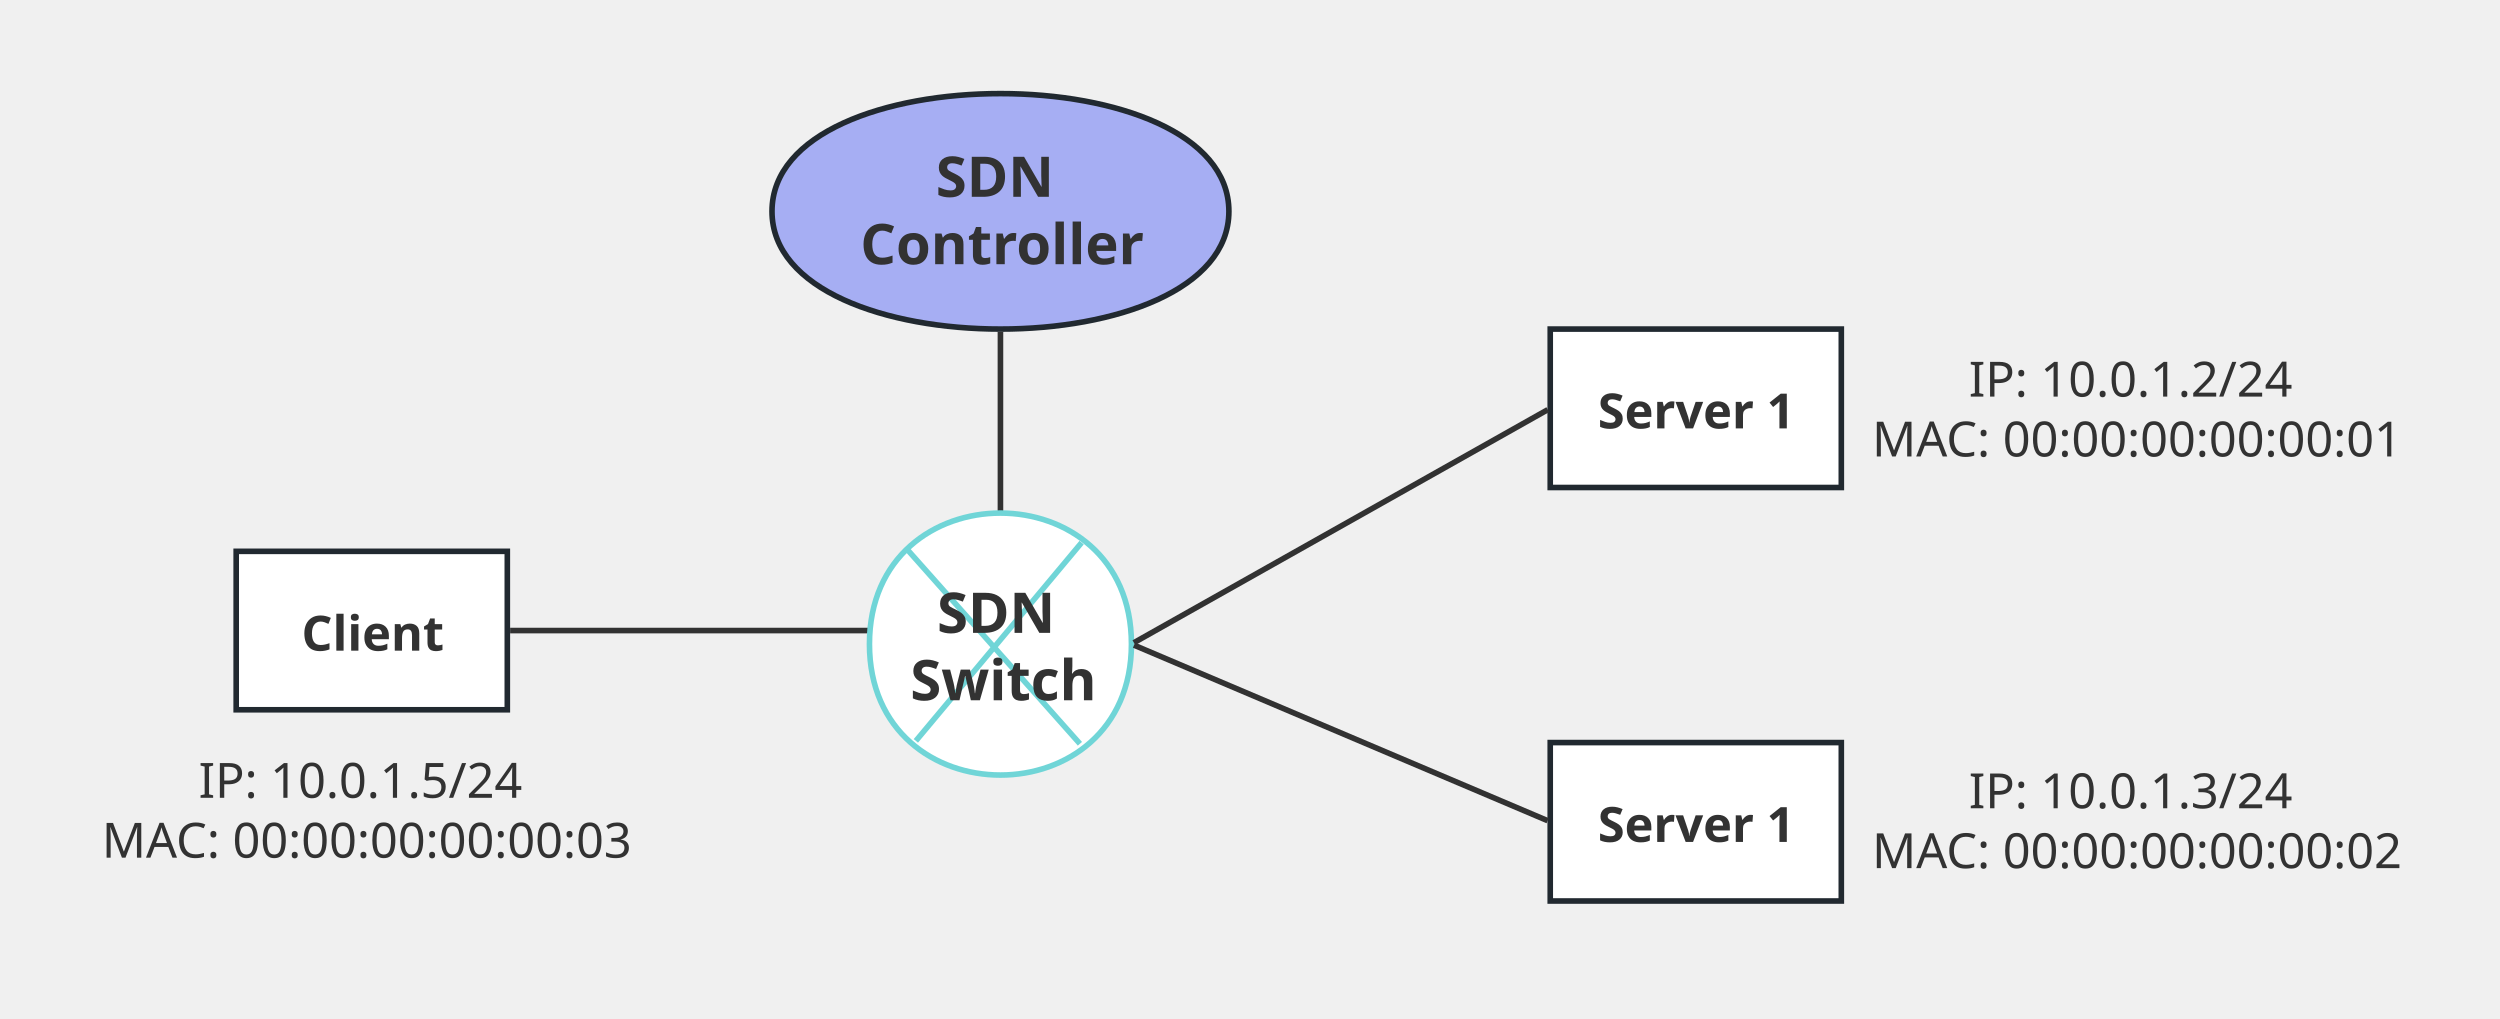
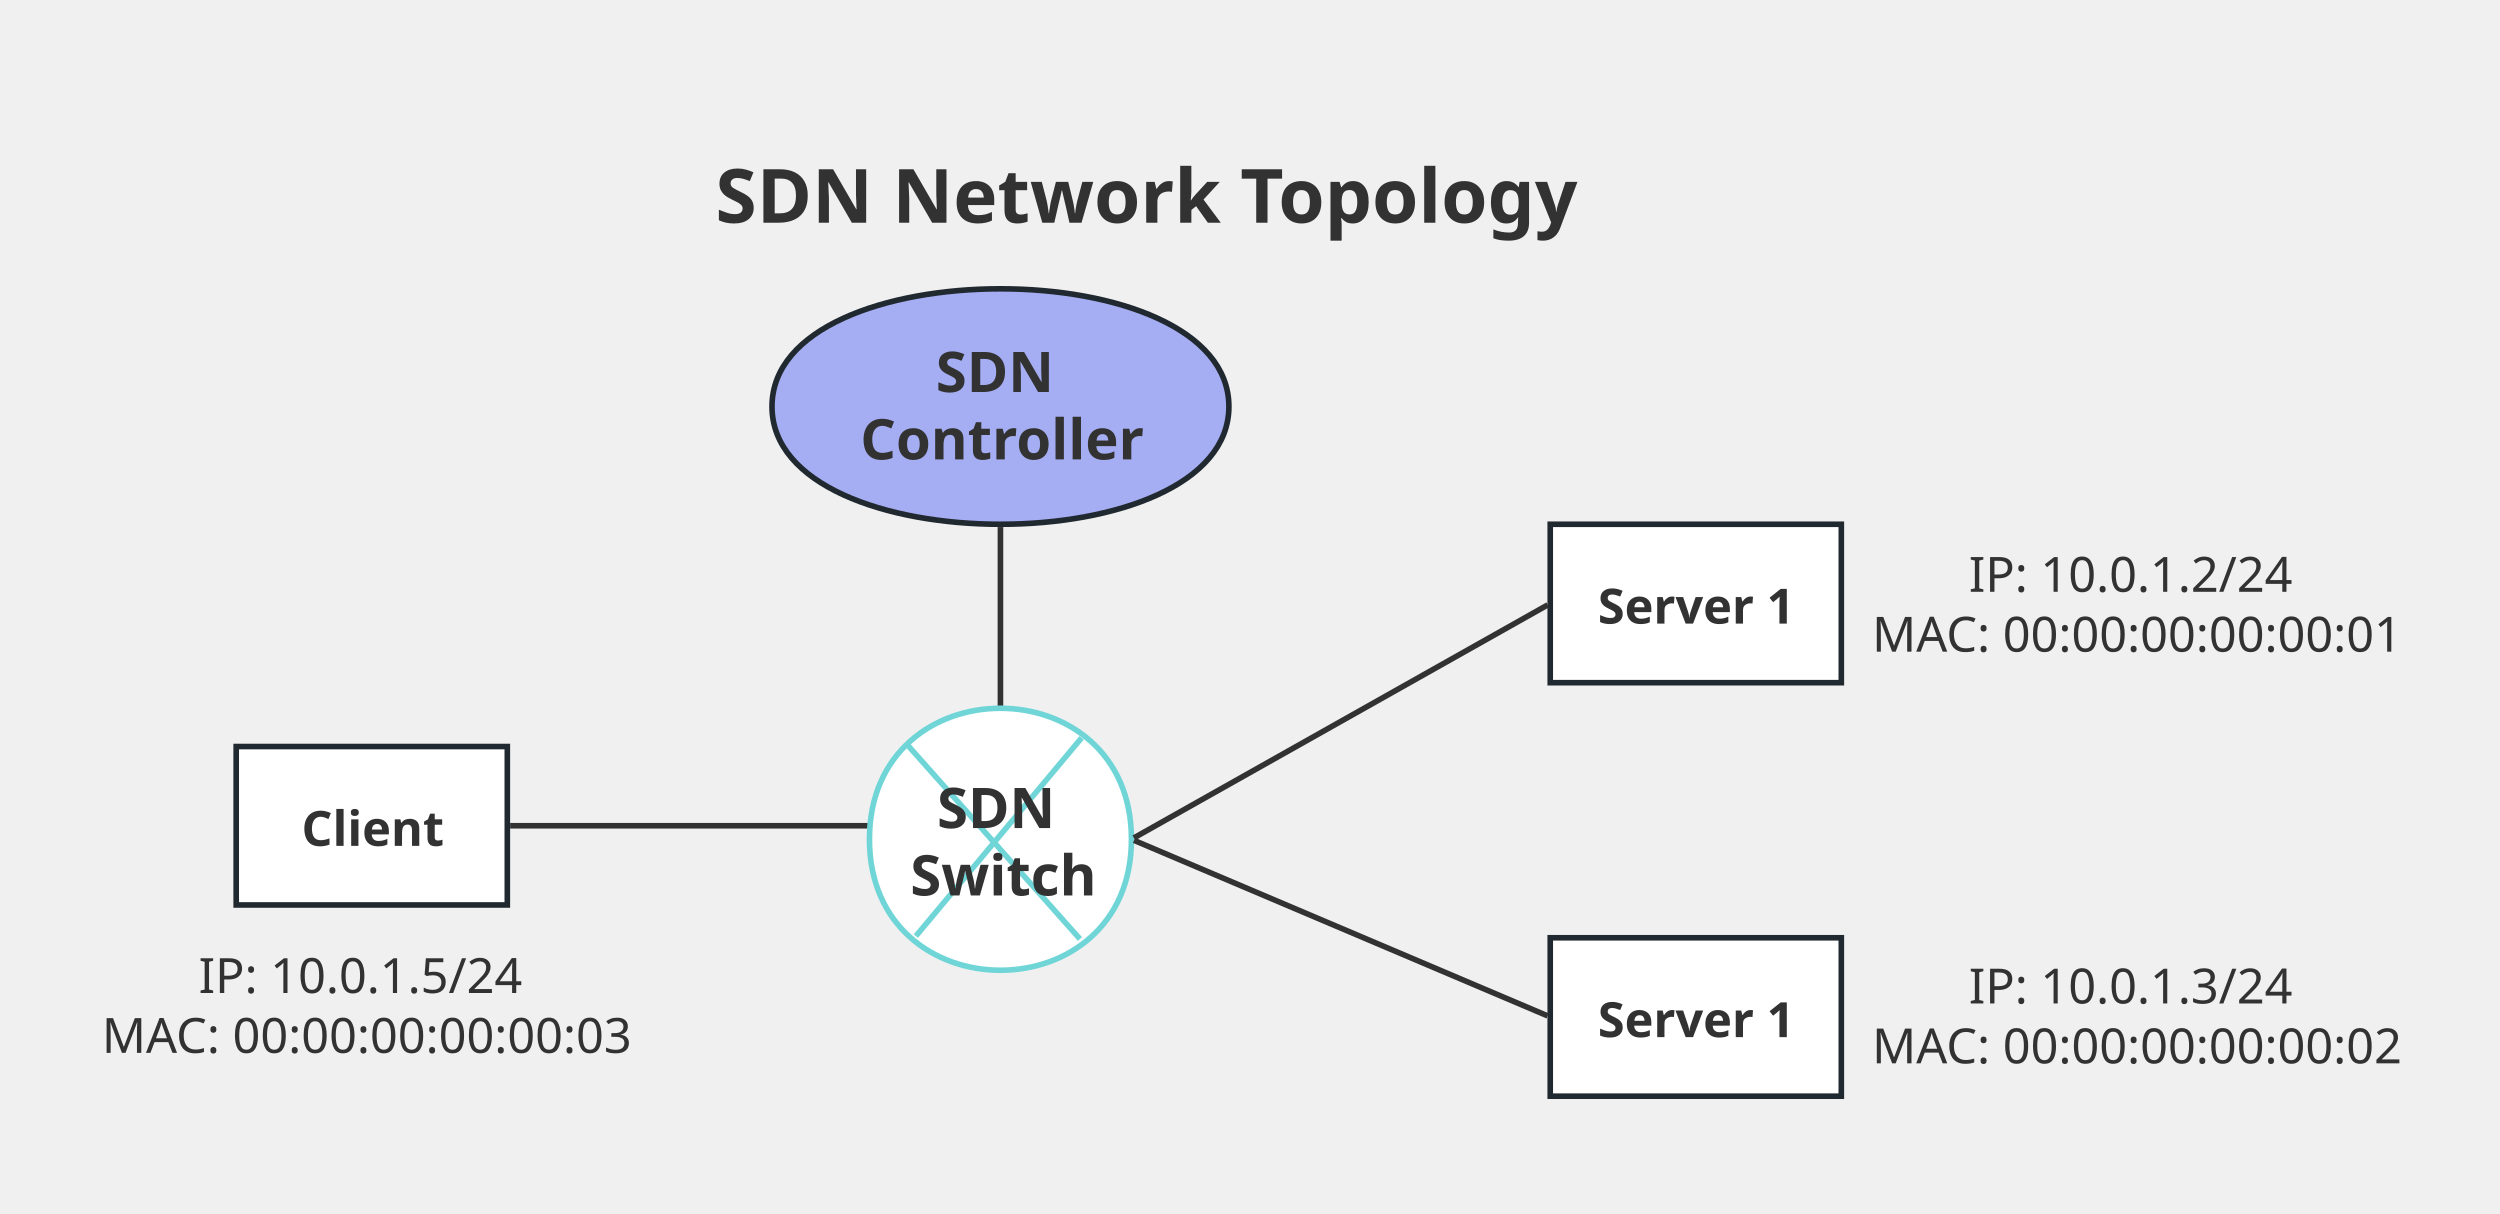
- <svg xmlns="http://www.w3.org/2000/svg" id="SvgjsSvg1006" width="668" height="272.094" version="1.1">
+ <svg xmlns="http://www.w3.org/2000/svg" id="SvgjsSvg1006" width="668" height="324.25" version="1.1">
  <defs id="SvgjsDefs1007">
    <pattern patternUnits="userSpaceOnUse" id="pattern_mark_0" width="300" height="300">
      <text x="150" y="100" fill="rgba(229,229,229,0.8)" font-size="18" transform="rotate(-45, 150, 150)" style="dominant-baseline: middle; text-anchor: middle;" />
    </pattern>
    <pattern patternUnits="userSpaceOnUse" id="pattern_mark_1" width="300" height="300">
      <text x="150" y="200" fill="rgba(229,229,229,0.8)" font-size="18" transform="rotate(-45, 150, 150)" style="dominant-baseline: middle; text-anchor: middle;" />
    </pattern>
  </defs>
-   <rect id="svgbackgroundid" width="668" height="272.094" fill="transparent" />
-   <rect id="SvgjsRect1009" width="668" height="272.094" fill="url(#pattern_mark_0)" />
-   <rect id="SvgjsRect1010" width="668" height="272.094" fill="url(#pattern_mark_1)" />
-   <g id="SvgjsG1011" transform="translate(206.2778,25.01156)">
+   <rect id="svgbackgroundid" width="668" height="324.25" fill="transparent" />
+   <rect id="SvgjsRect1009" width="668" height="324.25" fill="url(#pattern_mark_0)" />
+   <rect id="SvgjsRect1010" width="668" height="324.25" fill="url(#pattern_mark_1)" />
+   <g id="SvgjsG1011" transform="translate(206.2778,77.16781)">
    <path id="SvgjsPath1012" d="M 0 31.458C 0 -10.486 122.083 -10.486 122.083 31.458C 122.083 73.403 0 73.403 0 31.458Z" stroke="rgba(33,41,48,1)" stroke-width="1.5" fill-opacity="1" fill="#a6aef3" />
    <g id="SvgjsG1013">
      <text id="SvgjsText1014" font-family="微软雅黑" text-anchor="middle" font-size="15px" width="103px" fill="#323232" font-weight="700" align="middle" lineHeight="125%" anchor="middle" family="微软雅黑" size="15px" weight="700" font-style="" opacity="1" y="9.583" transform="rotate(0)">
        <tspan id="SvgjsTspan1015" dy="18" x="61.5">
          <tspan id="SvgjsTspan1016" style="text-decoration:;">SDN </tspan>
        </tspan>
        <tspan id="SvgjsTspan1017" dy="18" x="61.5">
          <tspan id="SvgjsTspan1018" style="text-decoration:;">Controller</tspan>
        </tspan>
      </text>
    </g>
  </g>
  <g id="SvgjsG1019">
-     <path id="SvgjsPath1020" d="M136.306 168.484L232 168.484" stroke="#323232" stroke-width="1.5" fill="none" />
+     <path id="SvgjsPath1020" d="M136.306 220.64L183.778 220.64L183.778 220.64L232 220.64" stroke="#323232" stroke-width="1.5" fill="none" />
  </g>
  <g id="SvgjsG1021">
-     <path id="SvgjsPath1022" d="M267.319 138.553L267.319 88.678" stroke="#323232" stroke-width="1.5" fill="none" />
+     <path id="SvgjsPath1022" d="M267.319 190.709L267.319 140.834" stroke="#323232" stroke-width="1.5" fill="none" />
  </g>
-   <g id="SvgjsG1023" transform="translate(63.11111,147.3171)">
+   <g id="SvgjsG1023" transform="translate(63.11111,199.4734)">
    <path id="SvgjsPath1024" d="M 0 0L 72.444 0L 72.444 42.333L 0 42.333Z" stroke="rgba(33,41,48,1)" stroke-width="1.5" fill-opacity="1" fill="#ffffff" />
    <g id="SvgjsG1025">
      <text id="SvgjsText1026" font-family="微软雅黑" text-anchor="middle" font-size="13px" width="53px" fill="#323232" font-weight="700" align="middle" lineHeight="125%" anchor="middle" family="微软雅黑" size="13px" weight="700" font-style="" opacity="1" y="10.542" transform="rotate(0)">
        <tspan id="SvgjsTspan1027" dy="16" x="36.5">
          <tspan id="SvgjsTspan1028" style="text-decoration:;">Client</tspan>
        </tspan>
      </text>
    </g>
  </g>
-   <g id="SvgjsG1029" transform="translate(414.2222,87.92823)">
+   <g id="SvgjsG1029" transform="translate(414.2222,140.0845)">
    <path id="SvgjsPath1030" d="M 0 0L 77.778 0L 77.778 42.333L 0 42.333Z" stroke="rgba(33,41,48,1)" stroke-width="1.5" fill-opacity="1" fill="#ffffff" />
    <g id="SvgjsG1031">
      <text id="SvgjsText1032" font-family="微软雅黑" text-anchor="middle" font-size="13px" width="58px" fill="#323232" font-weight="700" align="middle" lineHeight="125%" anchor="middle" family="微软雅黑" size="13px" weight="700" font-style="" opacity="1" y="10.542" transform="rotate(0)">
        <tspan id="SvgjsTspan1033" dy="16" x="39">
          <tspan id="SvgjsTspan1034" style="text-decoration:;">Server 1</tspan>
        </tspan>
      </text>
    </g>
  </g>
-   <g id="SvgjsG1035" transform="translate(414.2222,198.4143)">
+   <g id="SvgjsG1035" transform="translate(414.2222,250.5706)">
    <path id="SvgjsPath1036" d="M 0 0L 77.778 0L 77.778 42.333L 0 42.333Z" stroke="rgba(33,41,48,1)" stroke-width="1.5" fill-opacity="1" fill="#ffffff" />
    <g id="SvgjsG1037">
      <text id="SvgjsText1038" font-family="微软雅黑" text-anchor="middle" font-size="13px" width="58px" fill="#323232" font-weight="700" align="middle" lineHeight="125%" anchor="middle" family="微软雅黑" size="13px" weight="700" font-style="" opacity="1" y="10.542" transform="rotate(0)">
        <tspan id="SvgjsTspan1039" dy="16" x="39">
          <tspan id="SvgjsTspan1040" style="text-decoration:;">Server 1</tspan>
        </tspan>
      </text>
    </g>
  </g>
-   <g id="SvgjsG1041" transform="translate(25,188.2986)">
+   <g id="SvgjsG1041" transform="translate(25,240.4548)">
    <path id="SvgjsPath1042" d="M 0 0L 145.333 0L 145.333 56L 0 56Z" stroke="none" fill="none" />
    <g id="SvgjsG1043">
      <text id="SvgjsText1044" font-family="微软雅黑" text-anchor="middle" font-size="13px" width="146px" fill="#323232" font-weight="400" align="middle" lineHeight="125%" anchor="middle" family="微软雅黑" size="13px" weight="400" font-style="" opacity="1" y="8.875" transform="rotate(0)">
        <tspan id="SvgjsTspan1045" dy="16" x="73">
          <tspan id="SvgjsTspan1046" style="text-decoration:;">IP: 10.0.1.5/24</tspan>
        </tspan>
        <tspan id="SvgjsTspan1047" dy="16" x="73">
          <tspan id="SvgjsTspan1048" style="text-decoration:;">MAC: 00:00:00:00:00:03</tspan>
        </tspan>
      </text>
    </g>
  </g>
-   <g id="SvgjsG1049" transform="translate(232.3194,137.0949)">
+   <g id="SvgjsG1049" transform="translate(232.3194,189.2511)">
    <path id="SvgjsPath1050" d="M 0 35C 0 -11.667 70 -11.667 70 35C 70 81.667 0 81.667 0 35Z" stroke="rgba(112,213,215,1)" stroke-width="1.5" fill-opacity="1" fill="#ffffff" />
    <g id="SvgjsG1051">
      <text id="SvgjsText1052" font-family="微软雅黑" text-anchor="middle" font-size="13px" width="50px" fill="#323232" font-weight="400" align="middle" lineHeight="125%" anchor="middle" family="微软雅黑" size="13px" weight="400" font-style="" opacity="1" y="24.375" transform="rotate(0)" />
    </g>
  </g>
-   <g id="SvgjsG1053" transform="translate(498,81.09489)">
+   <g id="SvgjsG1053" transform="translate(498,133.2511)">
    <path id="SvgjsPath1054" d="M 0 0L 145.333 0L 145.333 56L 0 56Z" stroke="none" fill="none" />
    <g id="SvgjsG1055">
      <text id="SvgjsText1056" font-family="微软雅黑" text-anchor="middle" font-size="13px" width="146px" fill="#323232" font-weight="400" align="middle" lineHeight="125%" anchor="middle" family="微软雅黑" size="13px" weight="400" font-style="" opacity="1" y="8.875" transform="rotate(0)">
        <tspan id="SvgjsTspan1057" dy="16" x="73">
          <tspan id="SvgjsTspan1058" style="text-decoration:;">IP: 10.0.1.2/24</tspan>
        </tspan>
        <tspan id="SvgjsTspan1059" dy="16" x="73">
          <tspan id="SvgjsTspan1060" style="text-decoration:;">MAC: 00:00:00:00:00:01</tspan>
        </tspan>
      </text>
    </g>
  </g>
-   <g id="SvgjsG1061" transform="translate(498,191.0949)">
+   <g id="SvgjsG1061" transform="translate(498,243.2511)">
    <path id="SvgjsPath1062" d="M 0 0L 145.333 0L 145.333 56L 0 56Z" stroke="none" fill="none" />
    <g id="SvgjsG1063">
      <text id="SvgjsText1064" font-family="微软雅黑" text-anchor="middle" font-size="13px" width="146px" fill="#323232" font-weight="400" align="middle" lineHeight="125%" anchor="middle" family="微软雅黑" size="13px" weight="400" font-style="" opacity="1" y="8.875" transform="rotate(0)">
        <tspan id="SvgjsTspan1065" dy="16" x="73">
          <tspan id="SvgjsTspan1066" style="text-decoration:;">IP: 10.0.1.3/24</tspan>
        </tspan>
        <tspan id="SvgjsTspan1067" dy="16" x="73">
          <tspan id="SvgjsTspan1068" style="text-decoration:;">MAC: 00:00:00:00:00:02</tspan>
        </tspan>
      </text>
    </g>
  </g>
  <g id="SvgjsG1069">
-     <path id="SvgjsPath1070" d="M242.653 147.095L288.553 198.736" stroke="#70d5d7" stroke-width="1.5" fill="none" />
+     <path id="SvgjsPath1070" d="M242.653 199.251L288.553 250.892" stroke="#70d5d7" stroke-width="1.5" fill="none" />
  </g>
  <g id="SvgjsG1071">
-     <path id="SvgjsPath1072" d="M244.718 197.963L289.004 144.986" stroke="#70d5d7" stroke-width="1.5" fill="none" />
+     <path id="SvgjsPath1072" d="M244.718 250.119L289.004 197.143" stroke="#70d5d7" stroke-width="1.5" fill="none" />
  </g>
-   <g id="SvgjsG1073" transform="translate(235.1111,153.1643)">
+   <g id="SvgjsG1073" transform="translate(235.1111,205.3206)">
    <path id="SvgjsPath1074" d="M 0 0L 65.722 0L 65.722 39.63L 0 39.63Z" stroke="none" fill="none" />
    <g id="SvgjsG1075">
      <text id="SvgjsText1076" font-family="微软雅黑" text-anchor="middle" font-size="15px" width="66px" fill="#323232" font-weight="700" align="middle" lineHeight="125%" anchor="middle" family="微软雅黑" size="15px" weight="700" font-style="" opacity="1" y="-2.06" transform="rotate(0)">
        <tspan id="SvgjsTspan1077" dy="18" x="33">
          <tspan id="SvgjsTspan1078" style="text-decoration:;">SDN </tspan>
        </tspan>
        <tspan id="SvgjsTspan1079" dy="18" x="33">
          <tspan id="SvgjsTspan1080" style="text-decoration:;">Switch</tspan>
        </tspan>
      </text>
    </g>
  </g>
  <g id="SvgjsG1081">
-     <path id="SvgjsPath1082" d="M302.973 171.727L413.569 109.463" stroke="#323232" stroke-width="1.5" fill="none" />
+     <path id="SvgjsPath1082" d="M302.973 223.883L413.569 161.619" stroke="#323232" stroke-width="1.5" fill="none" />
  </g>
  <g id="SvgjsG1083">
-     <path id="SvgjsPath1084" d="M303.01 172.388L413.532 219.288" stroke="#323232" stroke-width="1.5" fill="none" />
+     <path id="SvgjsPath1084" d="M303.01 224.544L413.532 271.444" stroke="#323232" stroke-width="1.5" fill="none" />
+   </g>
+   <g id="SvgjsG1085" transform="translate(180.3333,25.01041)">
+     <path id="SvgjsPath1086" d="M 0 0L 251.681 0L 251.681 55L 0 55Z" stroke="none" fill="none" />
+     <g id="SvgjsG1087">
+       <text id="SvgjsText1088" font-family="微软雅黑" text-anchor="middle" font-size="20px" width="252px" fill="#323232" font-weight="700" align="middle" lineHeight="125%" anchor="middle" family="微软雅黑" size="20px" weight="700" font-style="" opacity="1" y="9.5" transform="rotate(0)">
+         <tspan id="SvgjsTspan1089" dy="25" x="126">
+           <tspan id="SvgjsTspan1090" style="text-decoration:;">SDN Network Topology</tspan>
+         </tspan>
+       </text>
+     </g>
  </g>
</svg>
